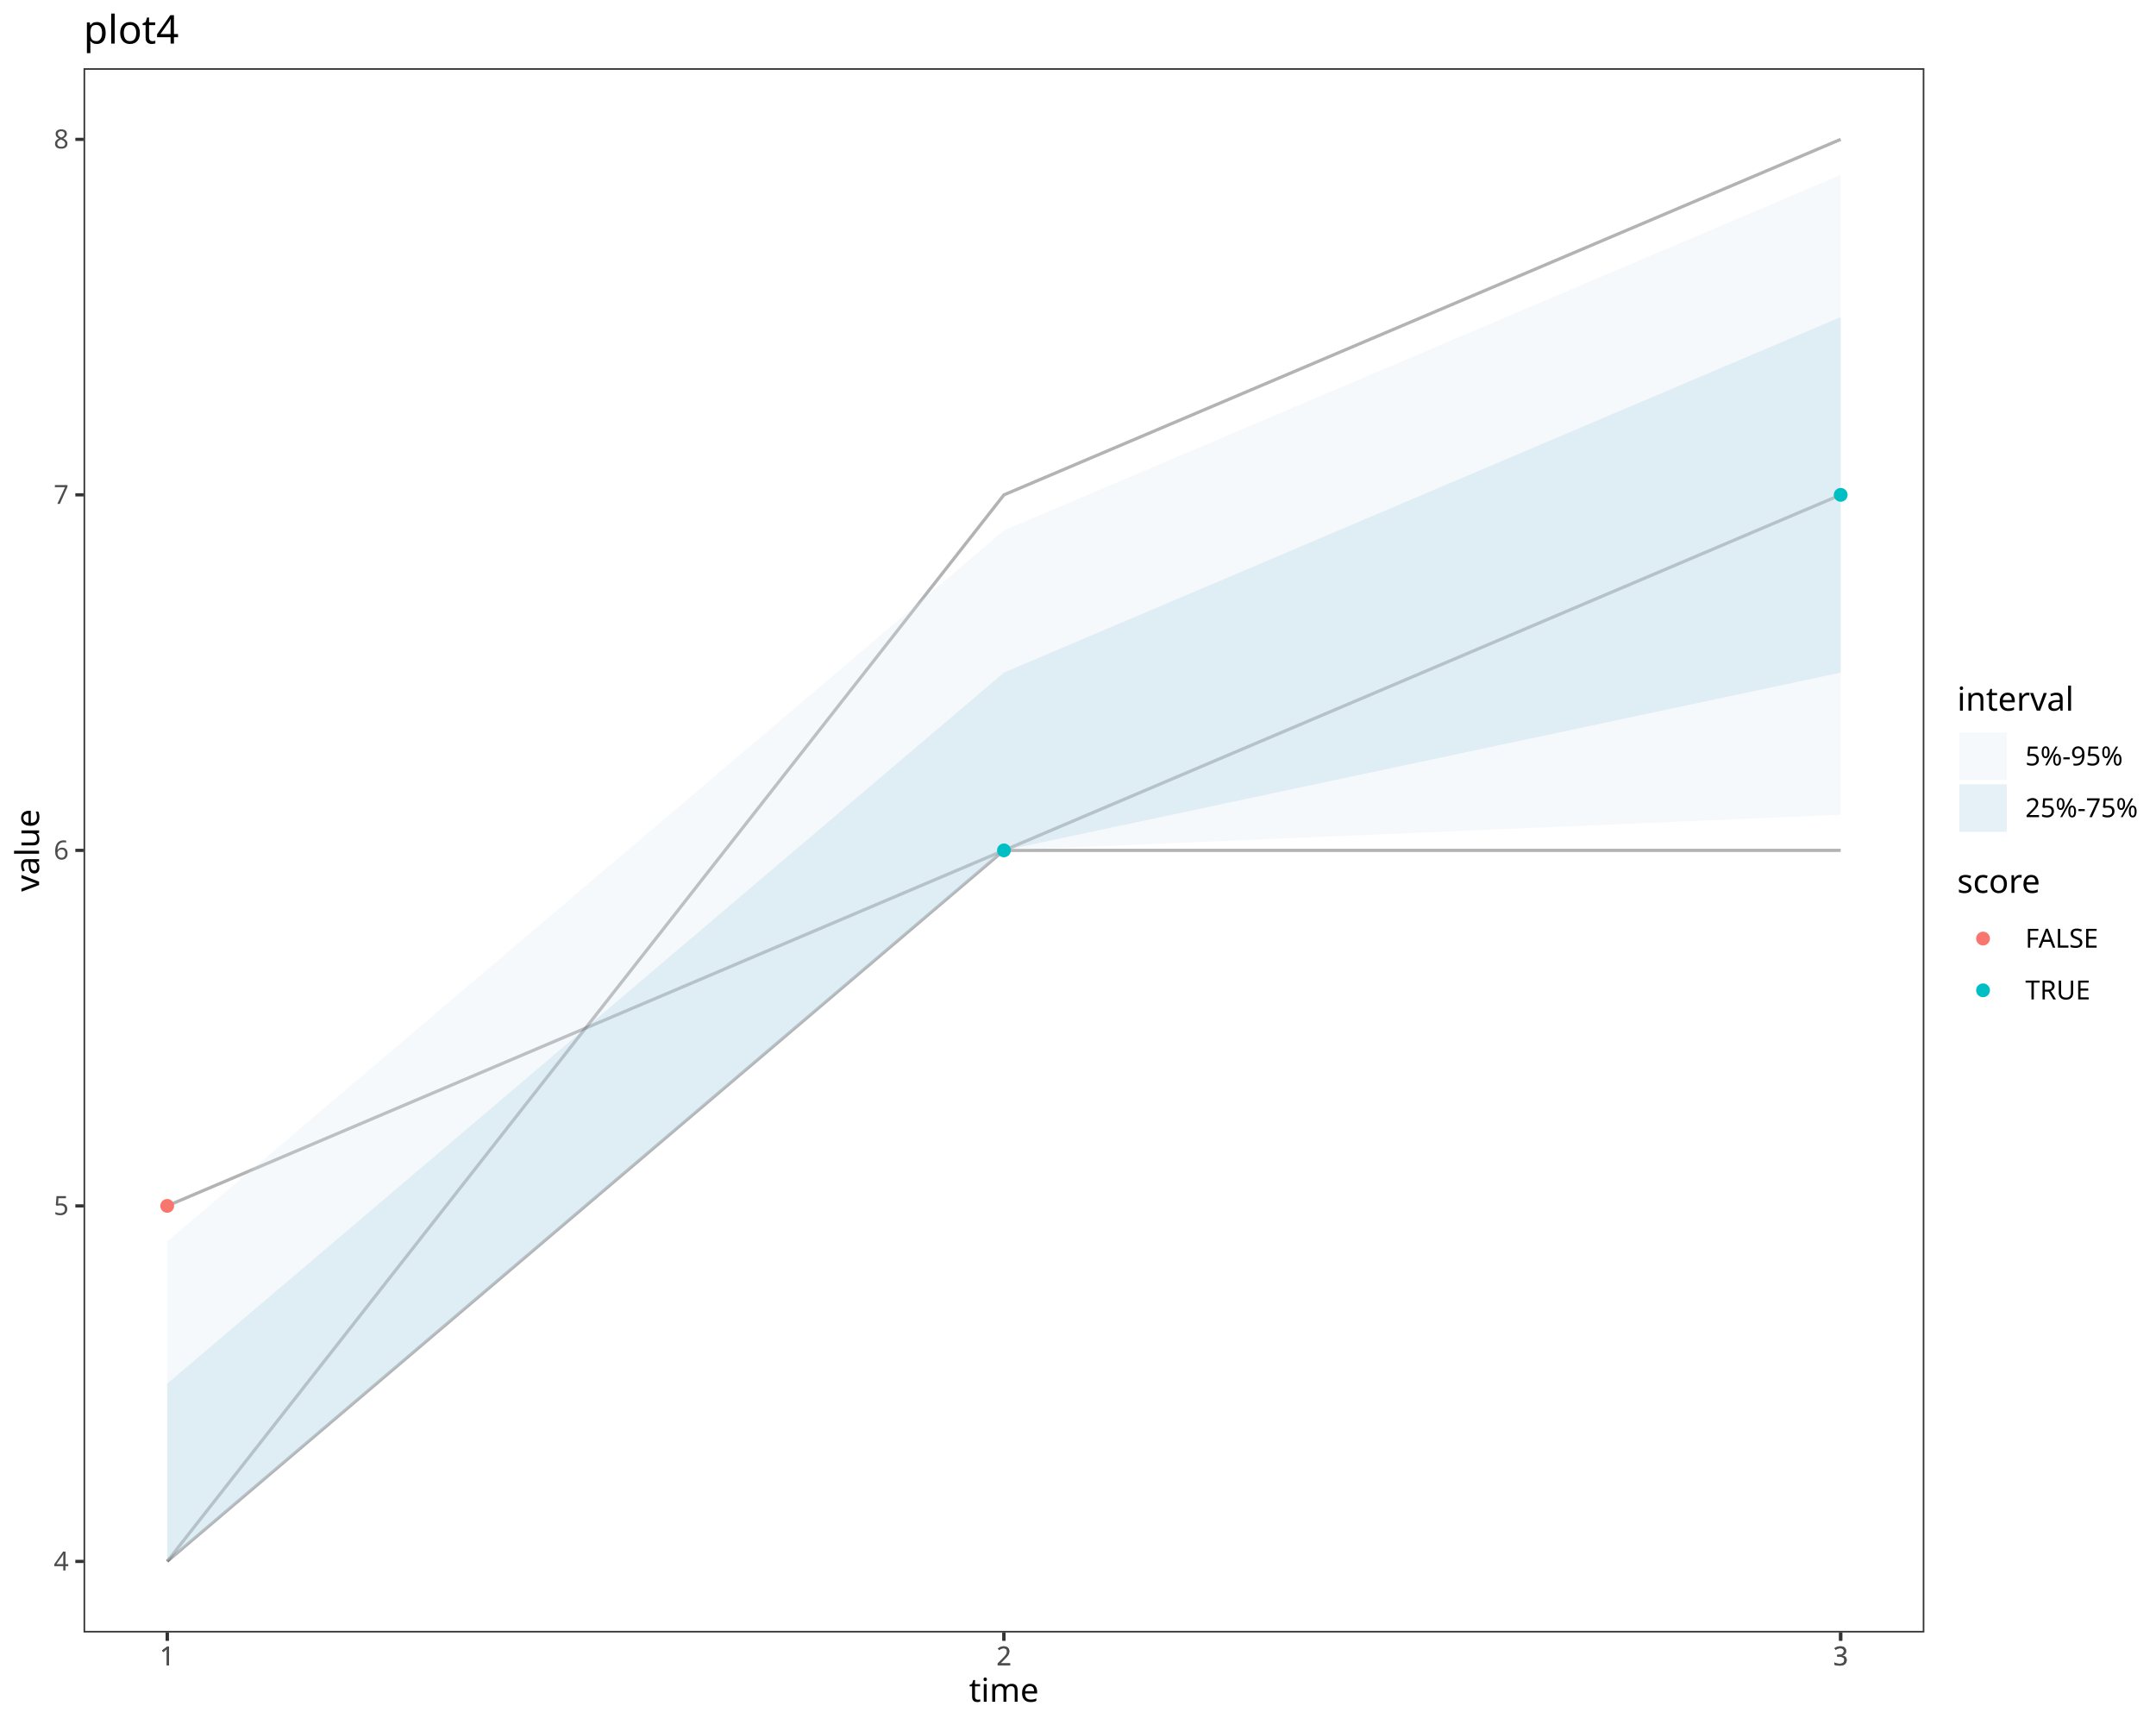
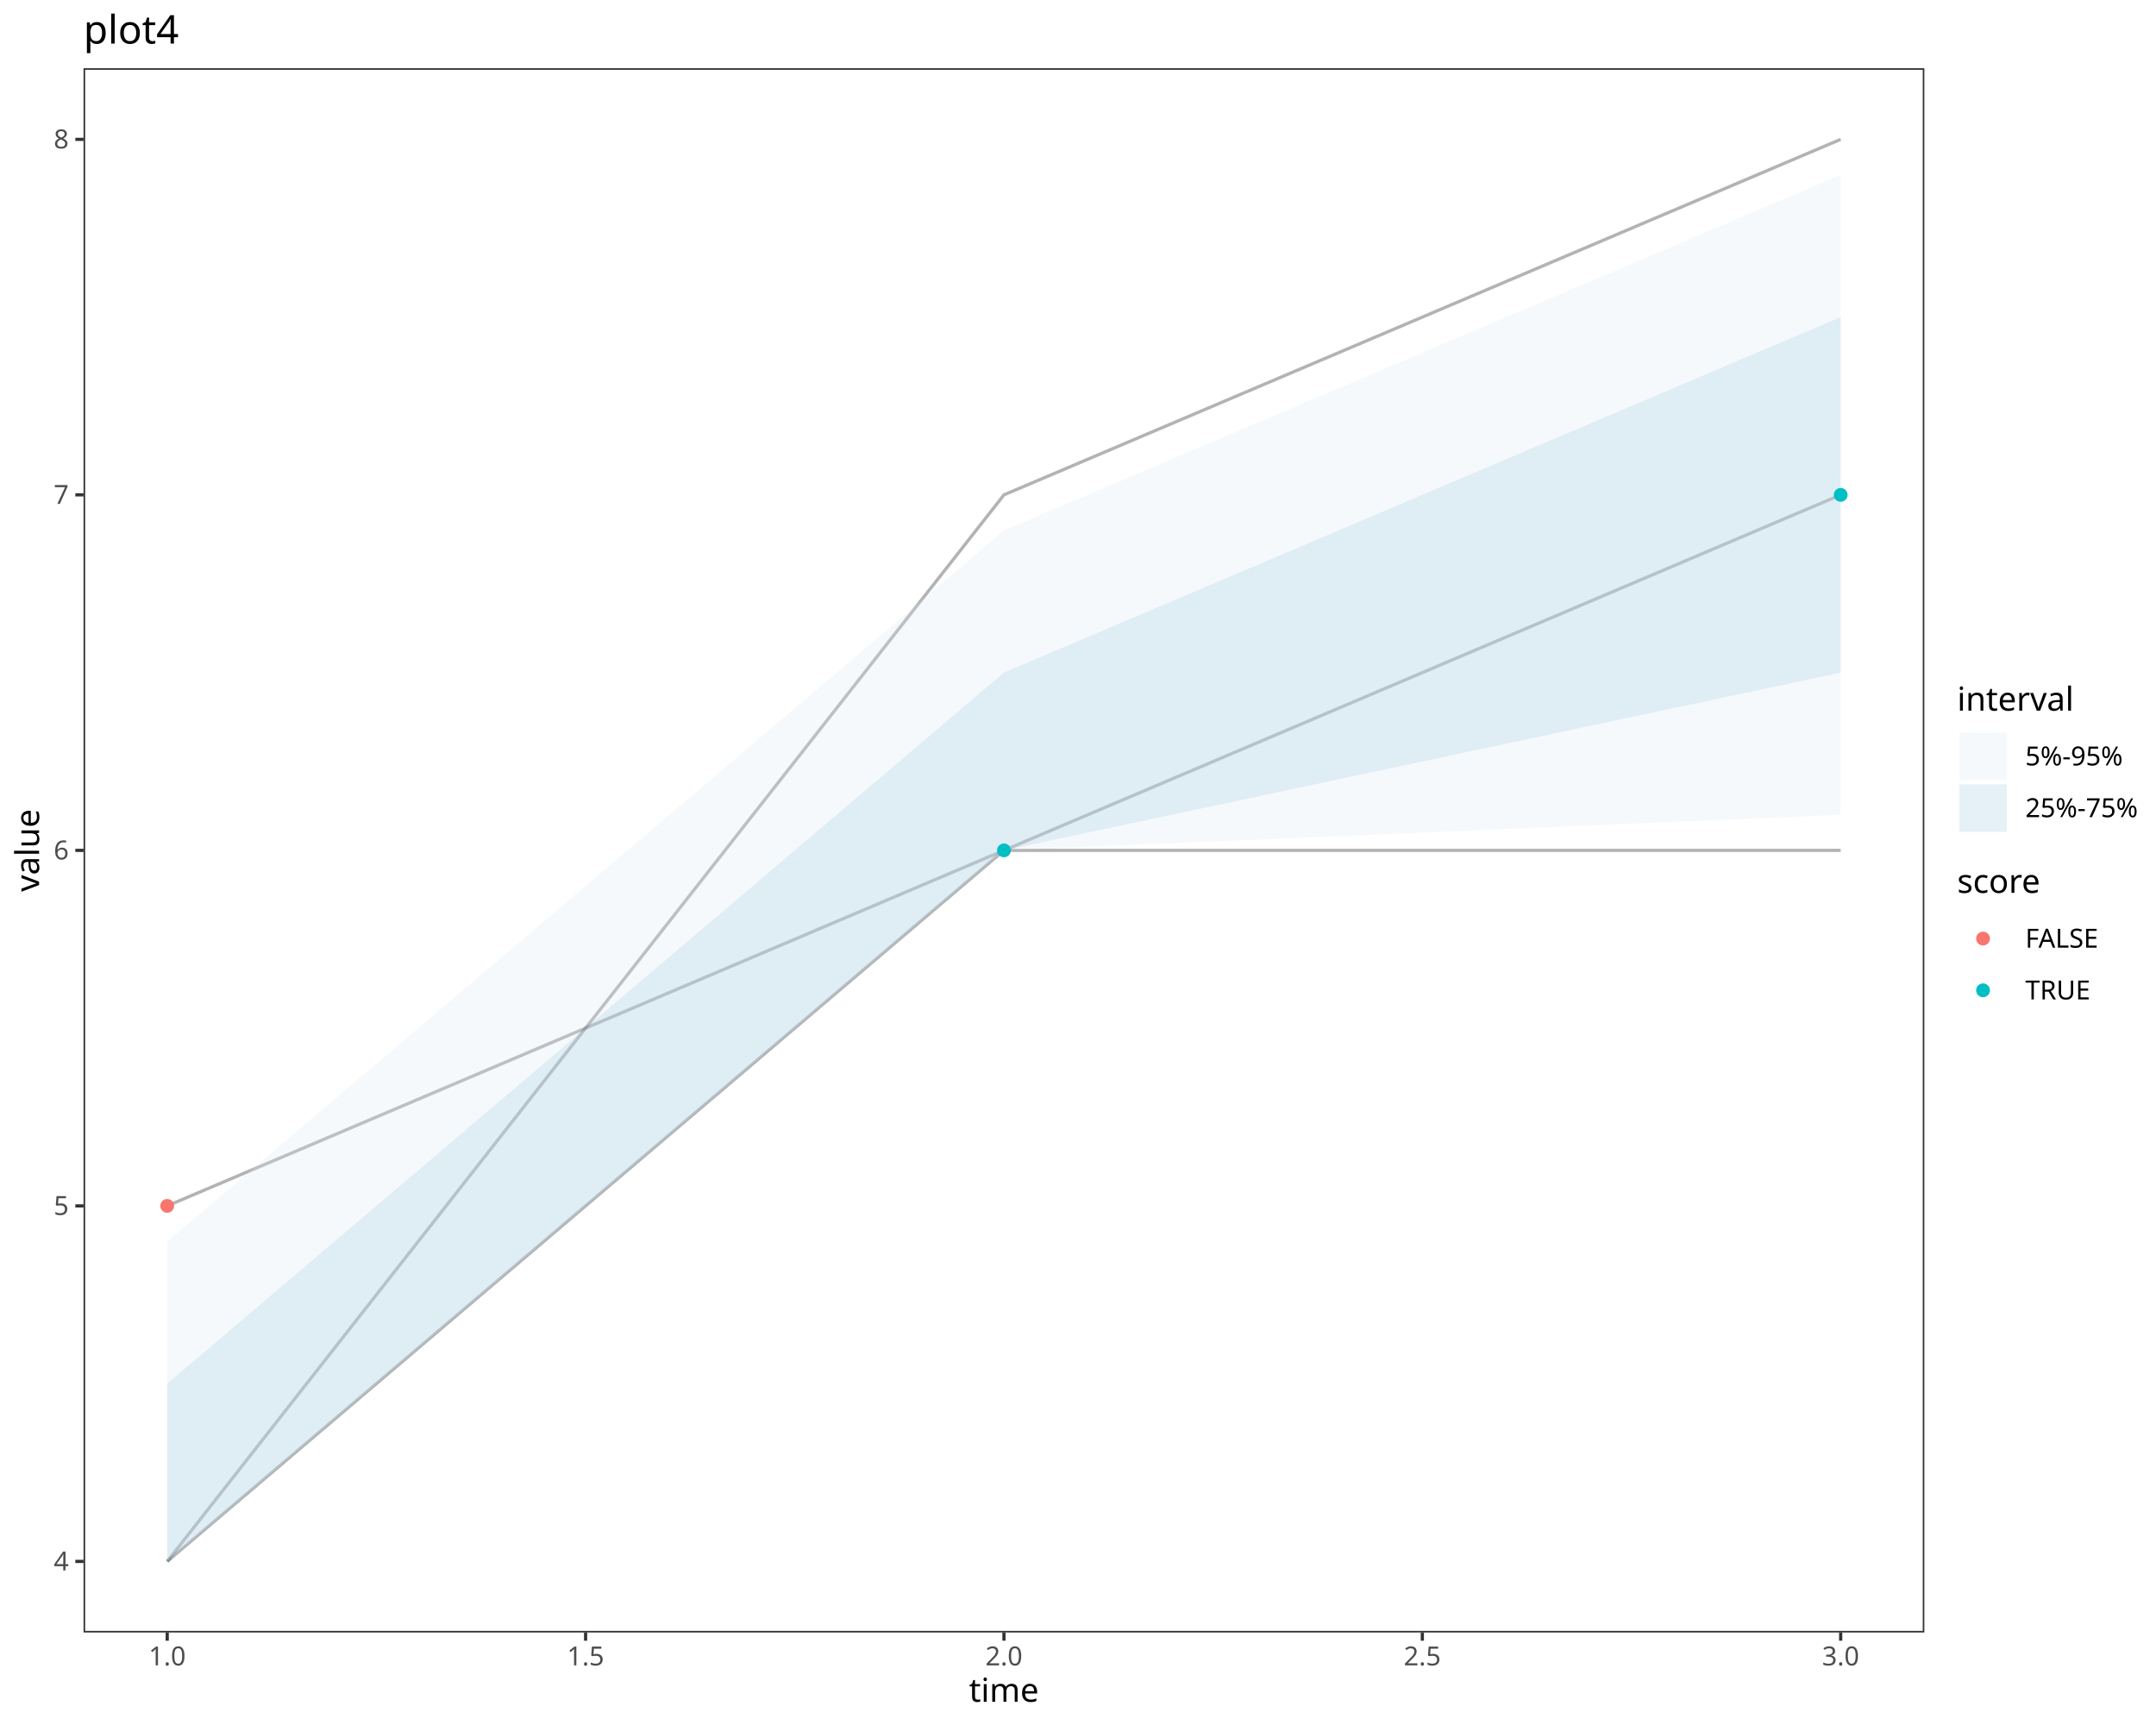
<svg xmlns="http://www.w3.org/2000/svg" class="svglite" data-engine-version="2.0" width="720.00pt" height="576.00pt" viewBox="0 0 720.00 576.00">
  <defs>
    <style type="text/css">
    .svglite line, .svglite polyline, .svglite polygon, .svglite path, .svglite rect, .svglite circle {
      fill: none;
      stroke: #000000;
      stroke-linecap: round;
      stroke-linejoin: round;
      stroke-miterlimit: 10.00;
    }
  </style>
  </defs>
  <rect width="100%" height="100%" style="stroke: none; fill: #FFFFFF;" />
  <defs>
    <clipPath id="cpMC4wMHw3MjAuMDB8MC4wMHw1NzYuMDA=">
      <rect x="0.00" y="0.00" width="720.00" height="576.00" />
    </clipPath>
  </defs>
  <g clip-path="url(#cpMC4wMHw3MjAuMDB8MC4wMHw1NzYuMDA=)">
    <rect x="0.00" y="0.00" width="720.00" height="576.00" style="stroke-width: 1.07; stroke: #FFFFFF; fill: #FFFFFF;" />
  </g>
  <defs>
    <clipPath id="cpMjcuOTB8NjQyLjY0fDIyLjc4fDU0NS4xMQ==">
      <rect x="27.90" y="22.78" width="614.74" height="522.33" />
    </clipPath>
  </defs>
  <g clip-path="url(#cpMjcuOTB8NjQyLjY0fDIyLjc4fDU0NS4xMQ==)">
    <rect x="27.90" y="22.78" width="614.74" height="522.33" style="stroke-width: 1.07; stroke: none; fill: #FFFFFF;" />
    <polyline points="55.84,521.37 335.27,165.24 614.70,46.53 " style="stroke-width: 1.07; stroke: #000000; stroke-opacity: 0.30; stroke-linecap: butt;" />
    <polyline points="55.84,402.66 335.27,283.95 614.70,165.24 " style="stroke-width: 1.07; stroke: #000000; stroke-opacity: 0.30; stroke-linecap: butt;" />
    <polyline points="55.84,521.37 335.27,283.95 614.70,283.95 " style="stroke-width: 1.07; stroke: #000000; stroke-opacity: 0.30; stroke-linecap: butt;" />
    <polygon points="55.84,414.53 335.27,177.11 614.70,58.40 614.70,272.08 335.27,283.95 55.84,521.37 " style="stroke-width: 0.00; stroke: none; stroke-linecap: butt; fill: #DEEBF7; fill-opacity: 0.25;" />
    <polyline points="55.84,414.53 335.27,177.11 614.70,58.40 " style="stroke-width: 1.07; stroke: none; stroke-linecap: butt;" />
    <polyline points="614.70,272.08 335.27,283.95 55.84,521.37 " style="stroke-width: 1.07; stroke: none; stroke-linecap: butt;" />
    <polygon points="55.84,462.01 335.27,224.59 614.70,105.88 614.70,224.59 335.27,283.95 55.84,521.37 " style="stroke-width: 0.00; stroke: none; stroke-linecap: butt; fill: #9ECAE1; fill-opacity: 0.25;" />
    <polyline points="55.84,462.01 335.27,224.59 614.70,105.88 " style="stroke-width: 1.07; stroke: none; stroke-linecap: butt;" />
    <polyline points="614.70,224.59 335.27,283.95 55.84,521.37 " style="stroke-width: 1.07; stroke: none; stroke-linecap: butt;" />
    <circle cx="55.84" cy="402.66" r="1.95" style="stroke-width: 0.71; stroke: #F8766D; fill: #F8766D;" />
    <circle cx="335.27" cy="283.95" r="1.95" style="stroke-width: 0.71; stroke: #00BFC4; fill: #00BFC4;" />
    <circle cx="614.70" cy="165.24" r="1.95" style="stroke-width: 0.71; stroke: #00BFC4; fill: #00BFC4;" />
    <rect x="27.90" y="22.78" width="614.74" height="522.33" style="stroke-width: 1.07; stroke: #333333;" />
  </g>
  <g clip-path="url(#cpMC4wMHw3MjAuMDB8MC4wMHw1NzYuMDA=)">
    <text x="22.97" y="524.40" text-anchor="end" style="font-size: 8.80px; fill: #4D4D4D; font-family: sans;" textLength="4.89px" lengthAdjust="spacingAndGlyphs">4</text>
    <text x="22.97" y="405.69" text-anchor="end" style="font-size: 8.80px; fill: #4D4D4D; font-family: sans;" textLength="4.89px" lengthAdjust="spacingAndGlyphs">5</text>
    <text x="22.97" y="286.98" text-anchor="end" style="font-size: 8.80px; fill: #4D4D4D; font-family: sans;" textLength="4.89px" lengthAdjust="spacingAndGlyphs">6</text>
    <text x="22.97" y="168.26" text-anchor="end" style="font-size: 8.80px; fill: #4D4D4D; font-family: sans;" textLength="4.89px" lengthAdjust="spacingAndGlyphs">7</text>
    <text x="22.97" y="49.55" text-anchor="end" style="font-size: 8.80px; fill: #4D4D4D; font-family: sans;" textLength="4.89px" lengthAdjust="spacingAndGlyphs">8</text>
    <polyline points="25.16,521.37 27.90,521.37 " style="stroke-width: 1.07; stroke: #333333; stroke-linecap: butt;" />
    <polyline points="25.16,402.66 27.90,402.66 " style="stroke-width: 1.07; stroke: #333333; stroke-linecap: butt;" />
    <polyline points="25.16,283.95 27.90,283.95 " style="stroke-width: 1.07; stroke: #333333; stroke-linecap: butt;" />
    <polyline points="25.16,165.24 27.90,165.24 " style="stroke-width: 1.07; stroke: #333333; stroke-linecap: butt;" />
    <polyline points="25.16,46.53 27.90,46.53 " style="stroke-width: 1.07; stroke: #333333; stroke-linecap: butt;" />
    <polyline points="55.84,547.85 55.84,545.11 " style="stroke-width: 1.07; stroke: #333333; stroke-linecap: butt;" />
-     <polyline points="55.84,547.85 55.84,545.11 " style="stroke-width: 1.07; stroke: #333333; stroke-linecap: butt;" />
+     <polyline points="195.56,547.85 195.56,545.11 " style="stroke-width: 1.07; stroke: #333333; stroke-linecap: butt;" />
    <polyline points="335.27,547.85 335.27,545.11 " style="stroke-width: 1.07; stroke: #333333; stroke-linecap: butt;" />
-     <polyline points="335.27,547.85 335.27,545.11 " style="stroke-width: 1.07; stroke: #333333; stroke-linecap: butt;" />
+     <polyline points="474.99,547.85 474.99,545.11 " style="stroke-width: 1.07; stroke: #333333; stroke-linecap: butt;" />
    <polyline points="614.70,547.85 614.70,545.11 " style="stroke-width: 1.07; stroke: #333333; stroke-linecap: butt;" />
-     <polyline points="614.70,547.85 614.70,545.11 " style="stroke-width: 1.07; stroke: #333333; stroke-linecap: butt;" />
-     <text x="55.84" y="556.10" text-anchor="middle" style="font-size: 8.80px; fill: #4D4D4D; font-family: sans;" textLength="4.89px" lengthAdjust="spacingAndGlyphs">1</text>
-     <text x="55.84" y="556.10" text-anchor="middle" style="font-size: 8.80px; fill: #4D4D4D; font-family: sans;" textLength="4.89px" lengthAdjust="spacingAndGlyphs">1</text>
-     <text x="335.27" y="556.10" text-anchor="middle" style="font-size: 8.80px; fill: #4D4D4D; font-family: sans;" textLength="4.89px" lengthAdjust="spacingAndGlyphs">2</text>
-     <text x="335.27" y="556.10" text-anchor="middle" style="font-size: 8.80px; fill: #4D4D4D; font-family: sans;" textLength="4.89px" lengthAdjust="spacingAndGlyphs">2</text>
-     <text x="614.70" y="556.10" text-anchor="middle" style="font-size: 8.80px; fill: #4D4D4D; font-family: sans;" textLength="4.89px" lengthAdjust="spacingAndGlyphs">3</text>
-     <text x="614.70" y="556.10" text-anchor="middle" style="font-size: 8.80px; fill: #4D4D4D; font-family: sans;" textLength="4.89px" lengthAdjust="spacingAndGlyphs">3</text>
+     <text x="55.84" y="556.10" text-anchor="middle" style="font-size: 8.80px; fill: #4D4D4D; font-family: sans;" textLength="12.23px" lengthAdjust="spacingAndGlyphs">1.0</text>
+     <text x="195.56" y="556.10" text-anchor="middle" style="font-size: 8.80px; fill: #4D4D4D; font-family: sans;" textLength="12.23px" lengthAdjust="spacingAndGlyphs">1.5</text>
+     <text x="335.27" y="556.10" text-anchor="middle" style="font-size: 8.80px; fill: #4D4D4D; font-family: sans;" textLength="12.23px" lengthAdjust="spacingAndGlyphs">2.0</text>
+     <text x="474.99" y="556.10" text-anchor="middle" style="font-size: 8.80px; fill: #4D4D4D; font-family: sans;" textLength="12.23px" lengthAdjust="spacingAndGlyphs">2.5</text>
+     <text x="614.70" y="556.10" text-anchor="middle" style="font-size: 8.80px; fill: #4D4D4D; font-family: sans;" textLength="12.23px" lengthAdjust="spacingAndGlyphs">3.0</text>
    <text x="335.27" y="568.24" text-anchor="middle" style="font-size: 11.00px; font-family: sans;" textLength="20.78px" lengthAdjust="spacingAndGlyphs">time</text>
    <text transform="translate(13.05,283.95) rotate(-90)" text-anchor="middle" style="font-size: 11.00px; font-family: sans;" textLength="26.30px" lengthAdjust="spacingAndGlyphs">value</text>
    <rect x="653.60" y="228.58" width="60.92" height="49.89" style="stroke-width: 1.07; stroke: none; fill: #FFFFFF;" />
    <text x="653.60" y="237.29" style="font-size: 11.00px; font-family: sans;" textLength="35.46px" lengthAdjust="spacingAndGlyphs">interval</text>
    <rect x="653.60" y="243.91" width="17.28" height="17.28" style="stroke-width: 1.07; stroke: none; fill: #FFFFFF;" />
    <rect x="654.31" y="244.62" width="15.86" height="15.86" style="stroke-width: 1.07; stroke: none; stroke-linecap: butt; stroke-linejoin: miter; fill: #DEEBF7; fill-opacity: 0.25;" />
    <rect x="653.60" y="261.19" width="17.28" height="17.28" style="stroke-width: 1.07; stroke: none; fill: #FFFFFF;" />
    <rect x="654.31" y="261.90" width="15.86" height="15.86" style="stroke-width: 1.07; stroke: none; stroke-linecap: butt; stroke-linejoin: miter; fill: #9ECAE1; fill-opacity: 0.25;" />
    <text x="676.36" y="255.58" style="font-size: 8.80px; font-family: sans;" textLength="33.26px" lengthAdjust="spacingAndGlyphs">5%-95%</text>
    <text x="676.36" y="272.86" style="font-size: 8.80px; font-family: sans;" textLength="38.16px" lengthAdjust="spacingAndGlyphs">25%-75%</text>
    <rect x="653.60" y="289.43" width="50.64" height="49.89" style="stroke-width: 1.07; stroke: none; fill: #FFFFFF;" />
    <text x="653.60" y="298.14" style="font-size: 11.00px; font-family: sans;" textLength="26.91px" lengthAdjust="spacingAndGlyphs">score</text>
    <rect x="653.60" y="304.76" width="17.28" height="17.28" style="stroke-width: 1.07; stroke: none; fill: #FFFFFF;" />
    <circle cx="662.24" cy="313.40" r="1.95" style="stroke-width: 0.71; stroke: #F8766D; fill: #F8766D;" />
    <rect x="653.60" y="322.04" width="17.28" height="17.28" style="stroke-width: 1.07; stroke: none; fill: #FFFFFF;" />
    <circle cx="662.24" cy="330.68" r="1.95" style="stroke-width: 0.71; stroke: #00BFC4; fill: #00BFC4;" />
    <text x="676.36" y="316.43" style="font-size: 8.80px; font-family: sans;" textLength="27.88px" lengthAdjust="spacingAndGlyphs">FALSE</text>
    <text x="676.36" y="333.71" style="font-size: 8.80px; font-family: sans;" textLength="23.96px" lengthAdjust="spacingAndGlyphs">TRUE</text>
    <text x="27.90" y="14.56" style="font-size: 13.20px; font-family: sans;" textLength="28.62px" lengthAdjust="spacingAndGlyphs">plot4</text>
  </g>
</svg>
